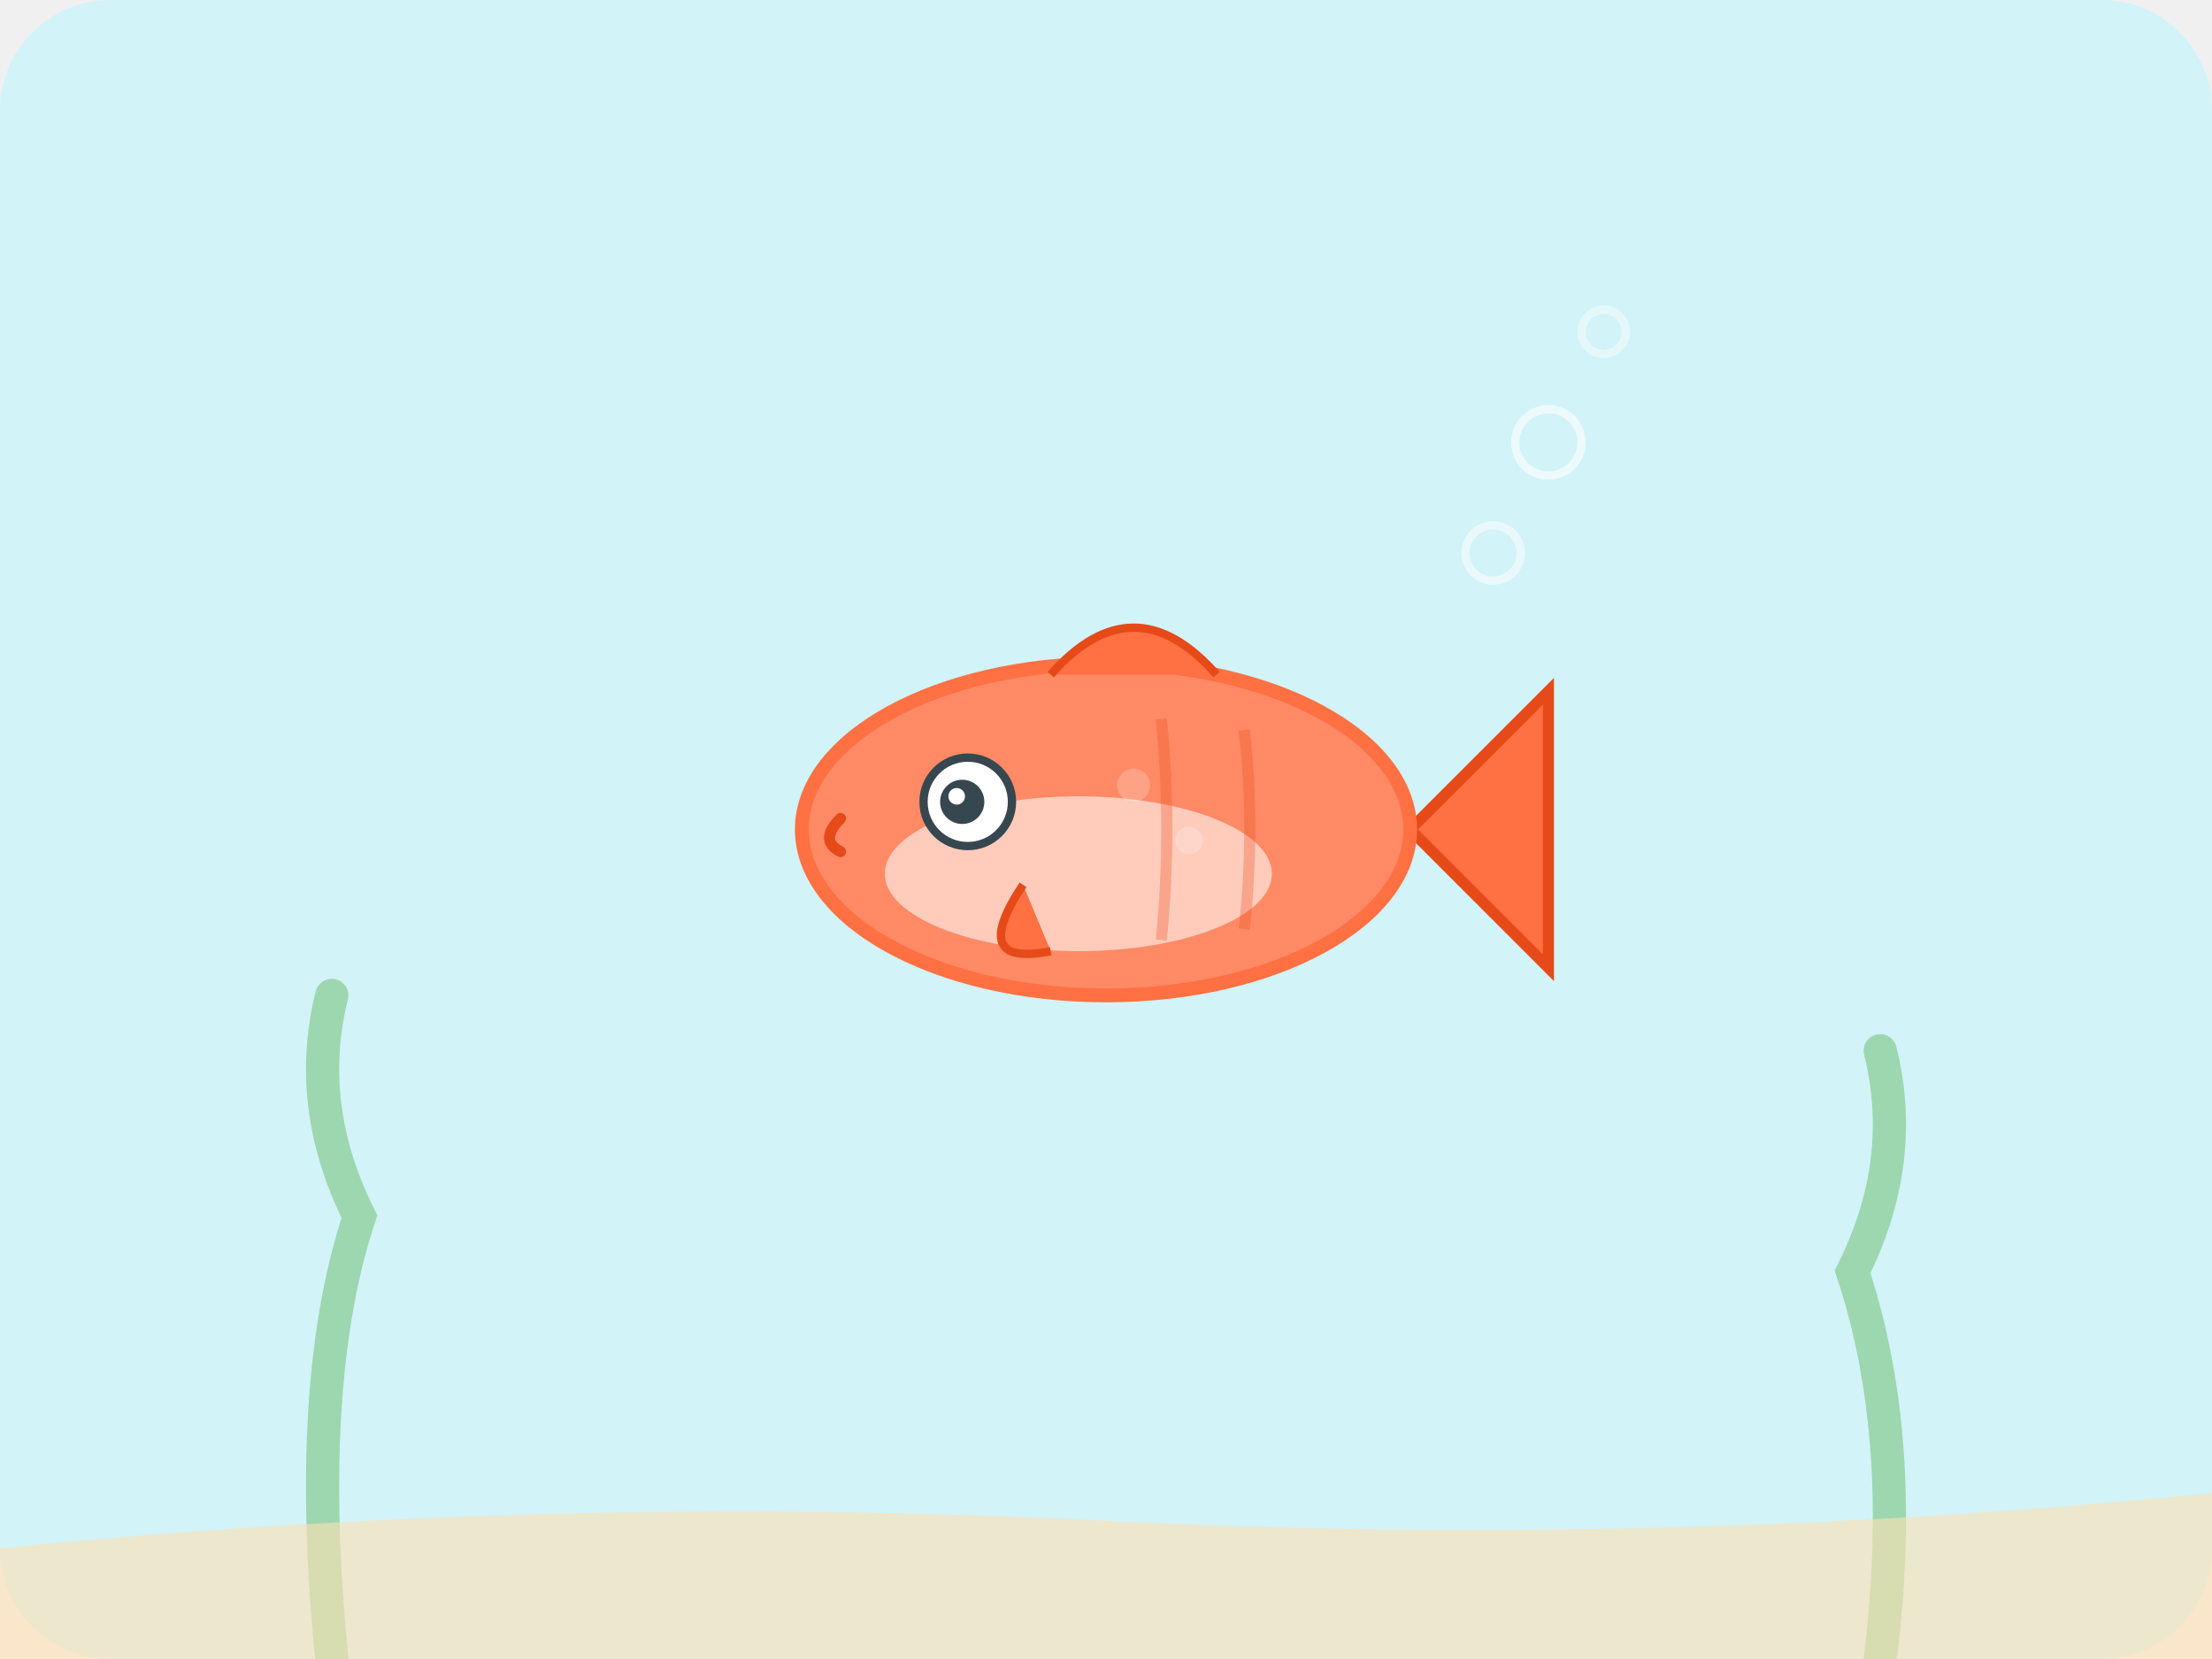
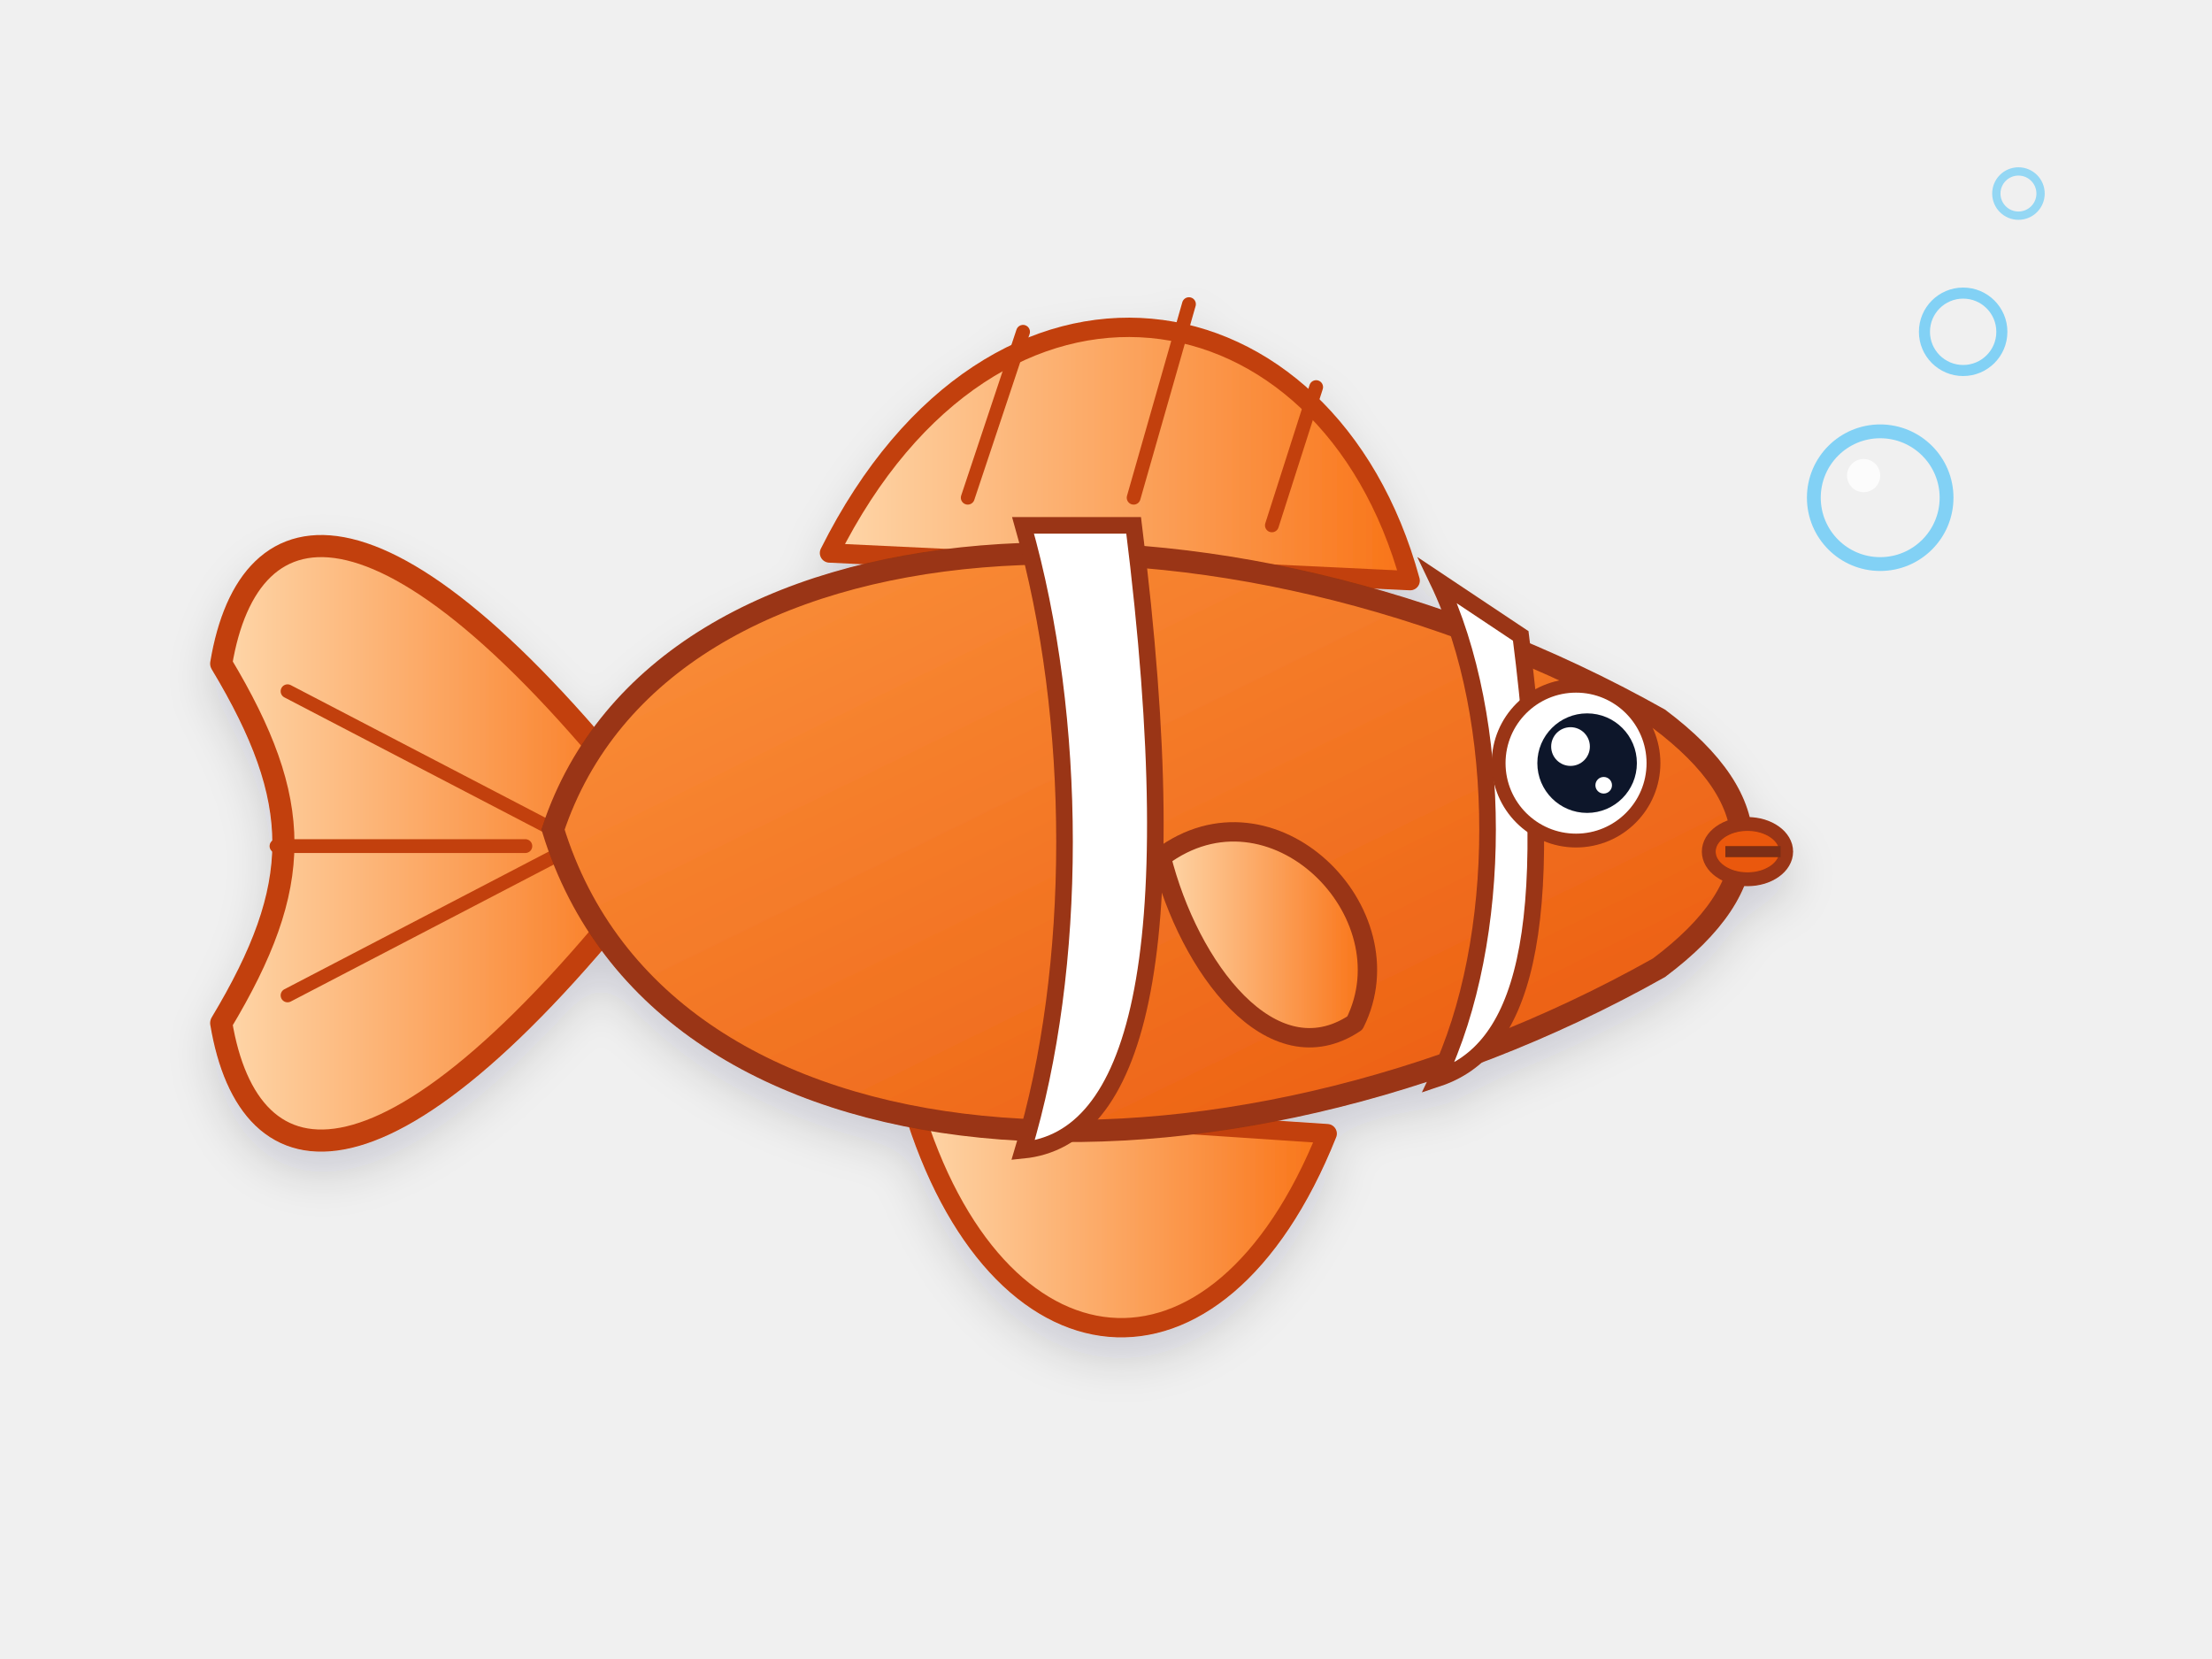
<svg xmlns="http://www.w3.org/2000/svg" viewBox="0 0 400 300" role="img" aria-labelledby="title-fish desc-fish">
-   <rect width="400" height="300" rx="20" fill="#E0F7FA" />
-   <rect y="0" width="400" height="300" rx="20" fill="#B2EBF2" opacity="0.3" />
-   <path d="M60,300 Q55,250 65,220 Q55,200 60,180" fill="none" stroke="#66BB6A" stroke-width="6" stroke-linecap="round" opacity="0.5" />
-   <path d="M340,300 Q345,260 335,230 Q345,210 340,190" fill="none" stroke="#66BB6A" stroke-width="6" stroke-linecap="round" opacity="0.5" />
-   <path d="M0,280 Q100,270 200,275 Q300,280 400,270 L400,300 L0,300 Z" fill="#FFE0B2" opacity="0.6" />
-   <circle cx="280" cy="80" r="6" fill="none" stroke="white" stroke-width="1.5" opacity="0.6" />
-   <circle cx="290" cy="60" r="4" fill="none" stroke="white" stroke-width="1.5" opacity="0.4" />
-   <circle cx="270" cy="100" r="5" fill="none" stroke="white" stroke-width="1.5" opacity="0.5" />
-   <g transform="translate(200, 150)">
-     <polygon points="55,0 80,-25 80,25" fill="#FF7043" stroke="#E64A19" stroke-width="2" />
-     <ellipse cx="0" cy="0" rx="55" ry="30" fill="#FF8A65" stroke="#FF7043" stroke-width="2.5" />
-     <ellipse cx="-5" cy="8" rx="35" ry="14" fill="#FFCCBC" />
-     <path d="M-10,-28 Q5,-45 20,-28" fill="#FF7043" stroke="#E64A19" stroke-width="1.5" />
-     <path d="M-15,10 Q-25,25 -10,22" fill="#FF7043" stroke="#E64A19" stroke-width="1.5" />
-     <path d="M10,-20 Q12,0 10,20" fill="none" stroke="#E64A19" stroke-width="2" opacity="0.3" />
-     <path d="M25,-18 Q27,0 25,18" fill="none" stroke="#E64A19" stroke-width="2" opacity="0.3" />
-     <circle cx="-25" cy="-5" r="8" fill="white" stroke="#37474F" stroke-width="1.5" />
-     <circle cx="-26" cy="-5" r="4" fill="#37474F" />
-     <circle cx="-27" cy="-6" r="1.5" fill="white" />
-     <path d="M-48,-2 Q-52,2 -48,4" fill="none" stroke="#E64A19" stroke-width="2" stroke-linecap="round" />
-     <circle cx="5" cy="-8" r="3" fill="white" opacity="0.2" />
-     <circle cx="15" cy="2" r="2.5" fill="white" opacity="0.2" />
+   <defs>
+     <linearGradient id="fish-orange" x1="0%" y1="0%" x2="100%" y2="100%">
+       <stop offset="0%" stop-color="#fb923c" />
+       <stop offset="100%" stop-color="#ea580c" />
+     </linearGradient>
+     <linearGradient id="fin-accent" x1="0%" y1="0%" x2="100%" y2="0%">
+       <stop offset="0%" stop-color="#fed7aa" />
+       <stop offset="100%" stop-color="#f97316" />
+     </linearGradient>
+     <filter id="soft-shadow" x="-10%" y="-10%" width="120%" height="120%">
+       <feDropShadow dx="0" dy="4" stdDeviation="4" flood-color="#0f172a" flood-opacity="0.15" />
+     </filter>
+   </defs>
+   <circle cx="340" cy="90" r="12" fill="none" stroke="#38bdf8" stroke-width="2.5" opacity="0.6" />
+   <circle cx="337" cy="86" r="3" fill="#ffffff" opacity="0.8" />
+   <circle cx="355" cy="60" r="7" fill="none" stroke="#38bdf8" stroke-width="2" opacity="0.6" />
+   <circle cx="365" cy="35" r="4" fill="none" stroke="#38bdf8" stroke-width="1.5" opacity="0.5" />
+   <g id="fish-figure" filter="url(#soft-shadow)">
+     <path d="M150 100 C180 40 240 50 255 105 Z" fill="url(#fin-accent)" stroke="#c2410c" stroke-width="3.5" stroke-linejoin="round" />
+     <line x1="175" y1="90" x2="185" y2="60" stroke="#c2410c" stroke-width="2.5" stroke-linecap="round" />
+     <line x1="205" y1="90" x2="215" y2="55" stroke="#c2410c" stroke-width="2.5" stroke-linecap="round" />
+     <line x1="230" y1="95" x2="238" y2="70" stroke="#c2410c" stroke-width="2.5" stroke-linecap="round" />
+     <path d="M165 200 C180 250 220 255 240 205 Z" fill="url(#fin-accent)" stroke="#c2410c" stroke-width="3.5" stroke-linejoin="round" />
+     <path d="M120 150 C70 85 45 90 40 120 C55 145 55 160 40 185 C45 215 70 220 120 155 Z" fill="url(#fin-accent)" stroke="#c2410c" stroke-width="4" stroke-linejoin="round" />
+     <line x1="100" y1="150" x2="52" y2="125" stroke="#c2410c" stroke-width="2.5" stroke-linecap="round" />
+     <line x1="95" y1="153" x2="50" y2="153" stroke="#c2410c" stroke-width="2.5" stroke-linecap="round" />
+     <line x1="100" y1="155" x2="52" y2="180" stroke="#c2410c" stroke-width="2.5" stroke-linecap="round" />
+     <path d="M100 150 C120 90 220 85 300 130 C320 145 320 160 300 175 C220 220 120 215 100 150 Z" fill="url(#fish-orange)" stroke="#9a3412" stroke-width="4" />
+     <path d="M185 95 C195 130 195 175 185 208 C205 206 215 175 205 95 Z" fill="#ffffff" stroke="#9a3412" stroke-width="3" />
+     <path d="M260 105 C272 130 272 170 260 195 C275 190 282 170 275 115 Z" fill="#ffffff" stroke="#9a3412" stroke-width="3" />
+     <path d="M210 155 C230 140 255 165 245 185 C230 195 215 175 210 155 Z" fill="url(#fin-accent)" stroke="#9a3412" stroke-width="3.5" stroke-linejoin="round" />
+     <circle cx="285" cy="138" r="14" fill="#ffffff" stroke="#9a3412" stroke-width="2.5" />
+     <circle cx="287" cy="138" r="9" fill="#0f172a" />
+     <circle cx="284" cy="135" r="3.5" fill="#ffffff" />
+     <circle cx="290" cy="142" r="1.5" fill="#ffffff" />
+     <ellipse cx="316" cy="154" rx="7" ry="5" fill="#ea580c" stroke="#9a3412" stroke-width="2.5" />
+     <line x1="312" y1="154" x2="322" y2="154" stroke="#7c2d12" stroke-width="2" />
  </g>
</svg>
